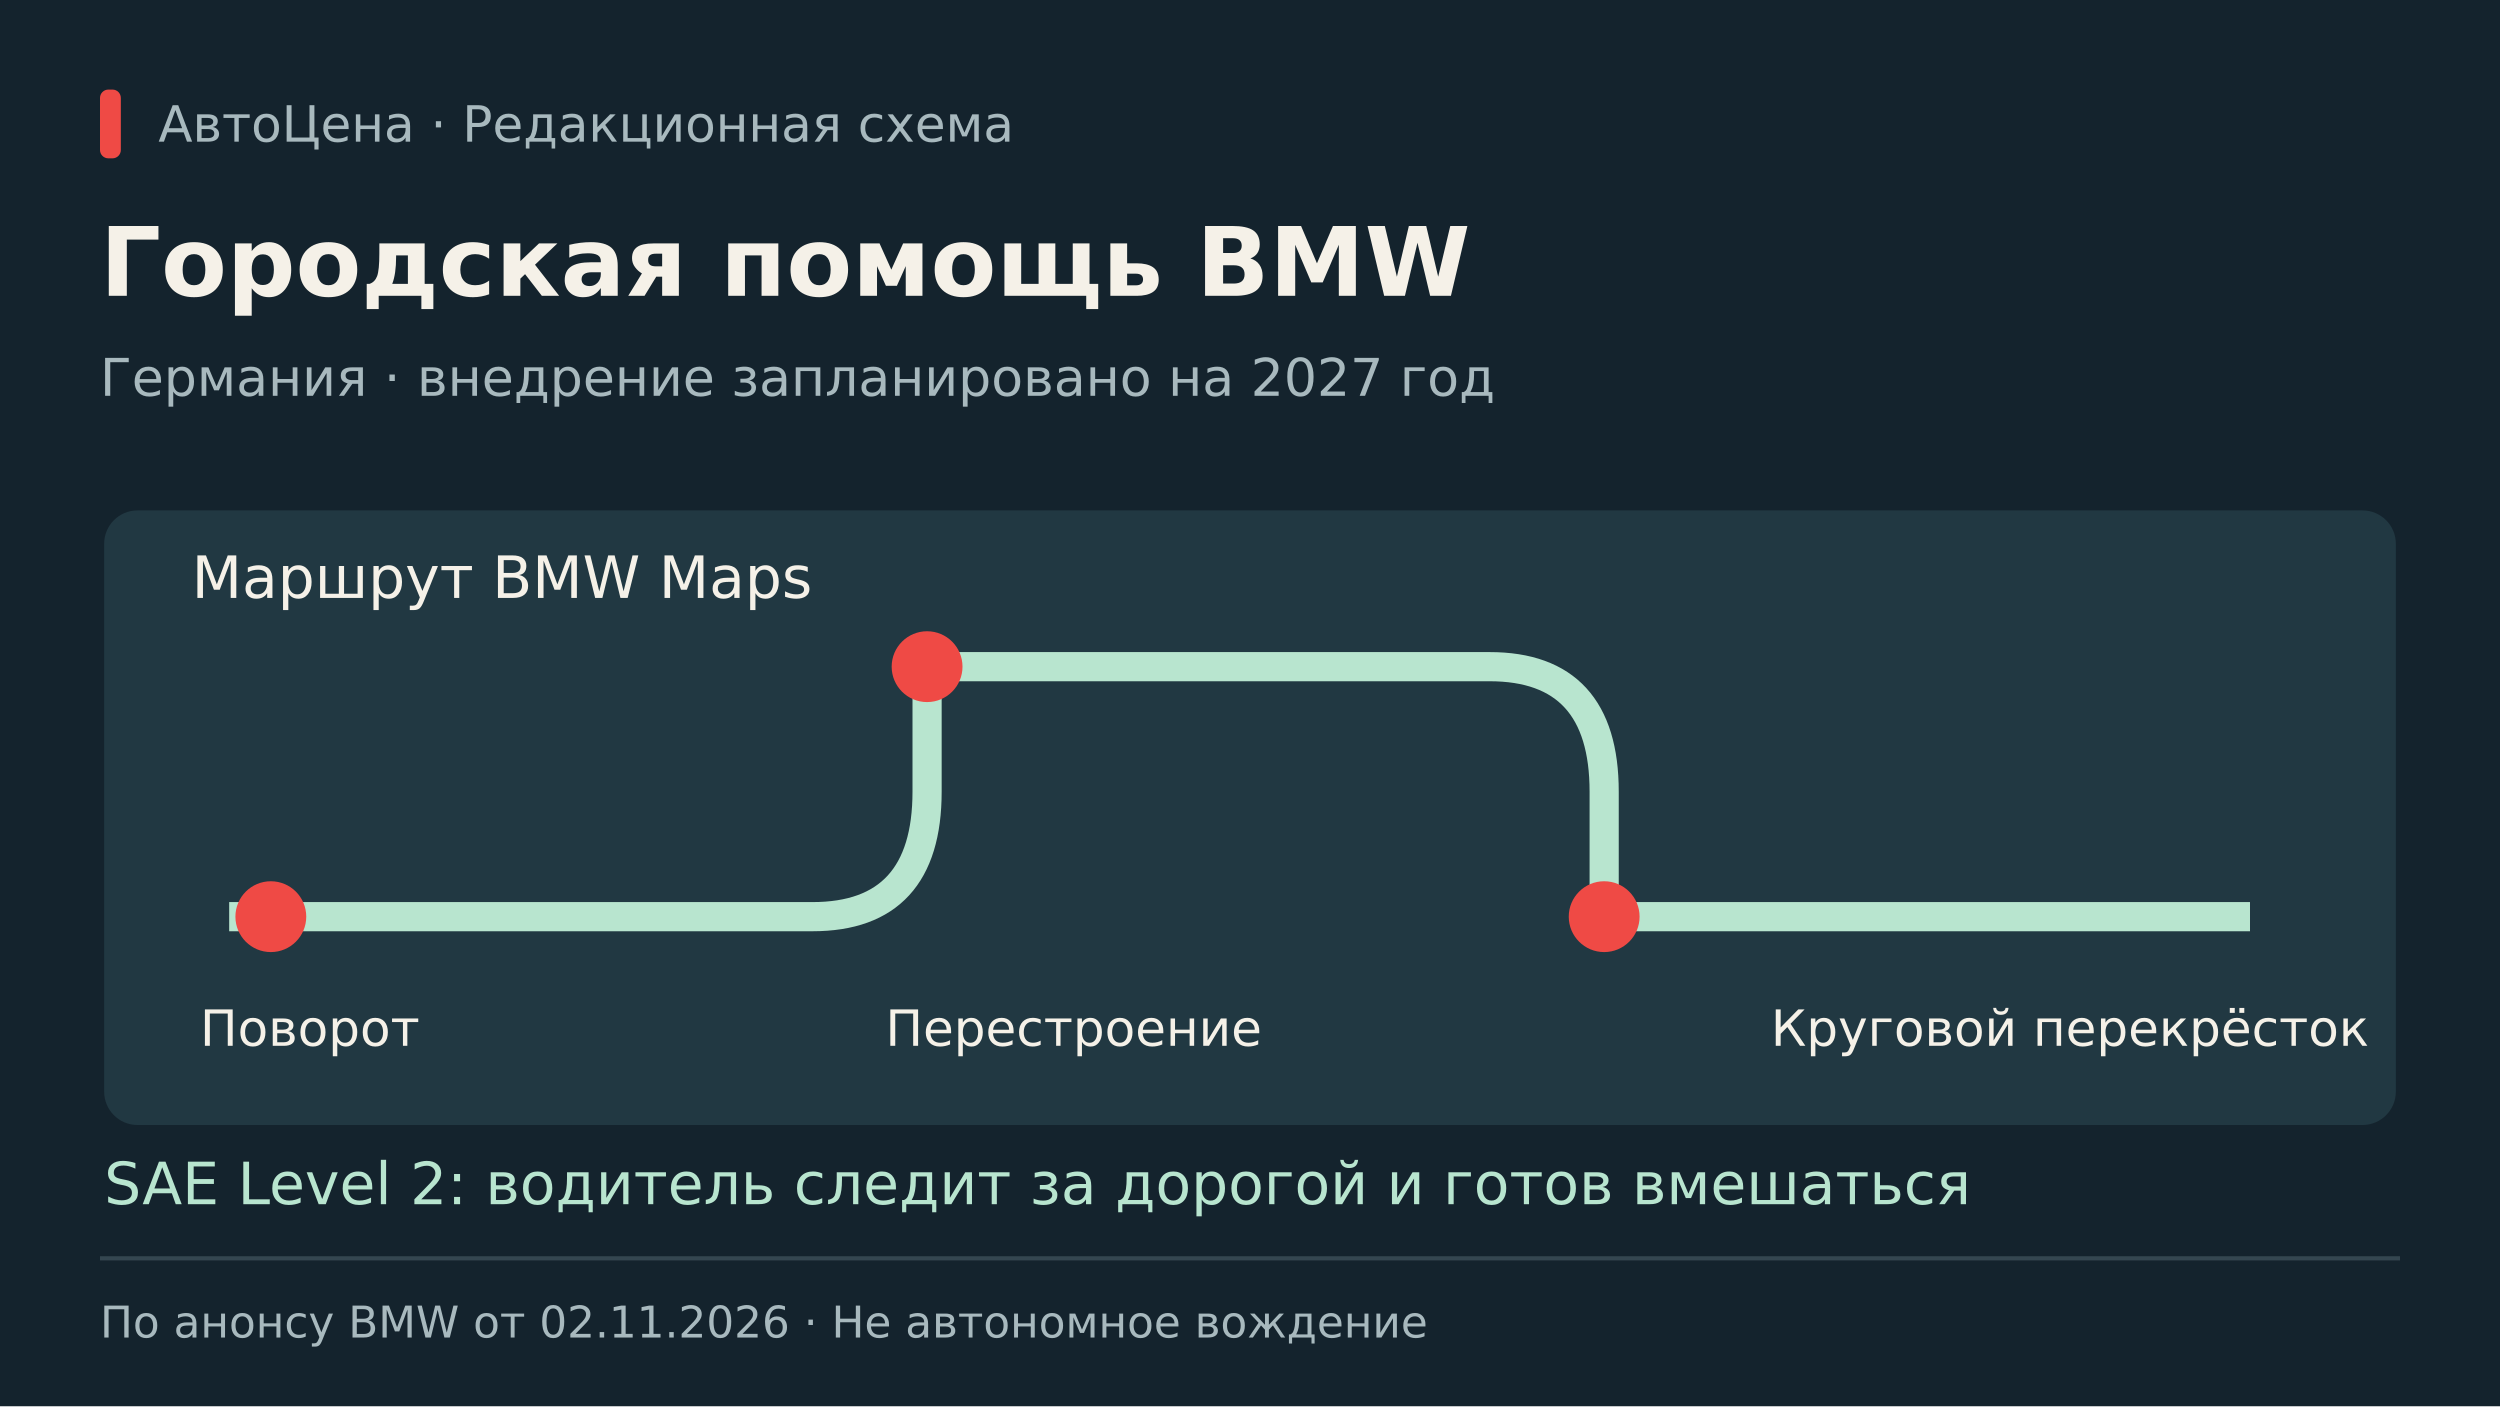
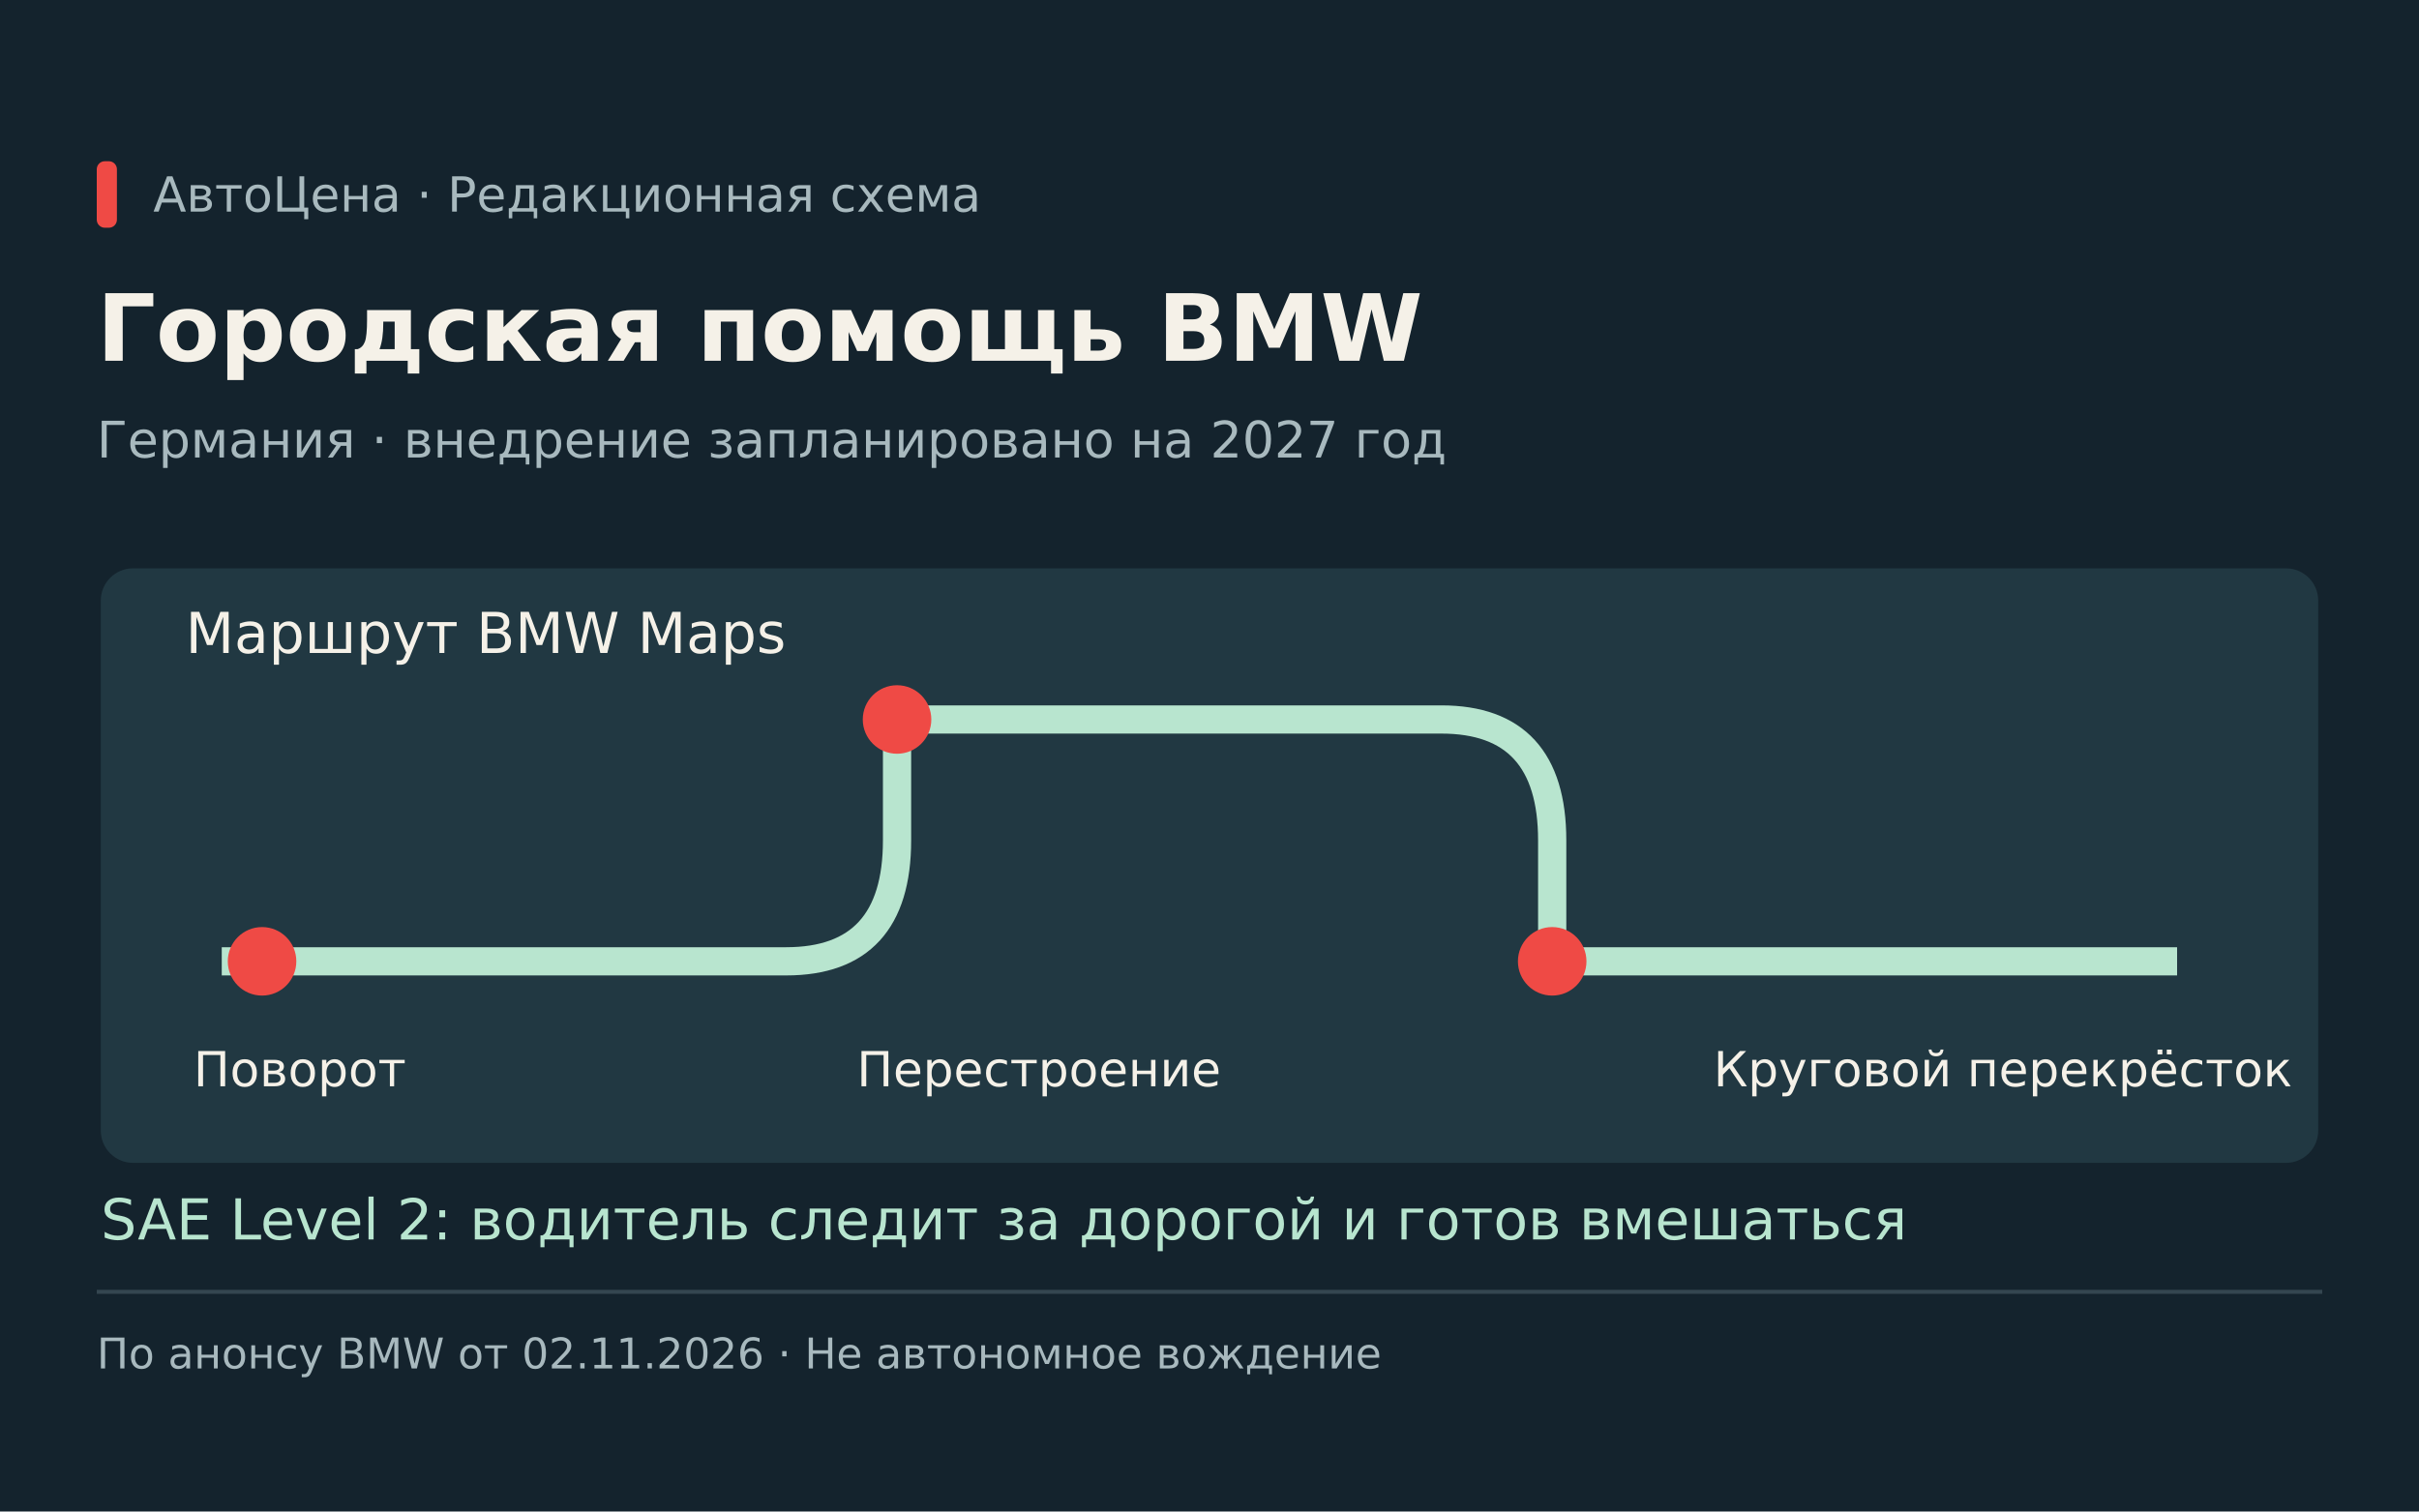
- <svg xmlns="http://www.w3.org/2000/svg" width="1200" height="675" viewBox="0 0 1200 675" role="img">
-   <rect width="1200" height="675" fill="#14232d" />
-   <g font-family="DejaVu Sans, sans-serif">
+ <svg xmlns="http://www.w3.org/2000/svg" width="1200" height="750" viewBox="0 0 1200 750" role="img">
+   <rect width="1200" height="750" fill="#14232d" />
+   <g transform="translate(0,37)" font-family="DejaVu Sans, sans-serif">
    <rect x="48" y="43" width="10" height="33" rx="4" fill="#ef4a45" />
    <text x="76" y="68" font-size="24" fill="#a8b9be" font-weight="400">АвтоЦена · Редакционная схема</text>
    <text x="48" y="142" font-size="46" fill="#f5f1e8" font-weight="700">Городская помощь BMW</text>
    <text x="48" y="190" font-size="25" fill="#a8b9be" font-weight="400">Германия · внедрение запланировано на 2027 год</text>
    <rect x="50" y="245" width="1100" height="295" rx="16" fill="#213842" />
    <path d="M110 440 H390 Q445 440 445 380 V320 H715 Q770 320 770 380 V440 H1080" stroke="#b8e5cf" stroke-width="14" fill="none" />
    <circle cx="130" cy="440" r="17" fill="#ef4a45" />
    <circle cx="445" cy="320" r="17" fill="#ef4a45" />
    <circle cx="770" cy="440" r="17" fill="#ef4a45" />
    <text x="92" y="287" font-size="28" fill="#f5f1e8" font-weight="400">Маршрут BMW Maps</text>
    <text x="96" y="502" font-size="24" fill="#f5f1e8" font-weight="400">Поворот</text>
    <text x="425" y="502" font-size="24" fill="#f5f1e8" font-weight="400">Перестроение</text>
    <text x="850" y="502" font-size="24" fill="#f5f1e8" font-weight="400">Круговой перекрёсток</text>
    <text x="50" y="578" font-size="28" fill="#b8e5cf" font-weight="400">SAE Level 2: водитель следит за дорогой и готов вмешаться</text>
    <path d="M48 604 L1152 604" fill="none" stroke="#344650" stroke-width="2" />
    <text x="48" y="642" font-size="21" fill="#a8b9be" font-weight="400">По анонсу BMW от 02.11.2026 · Не автономное вождение</text>
  </g>
</svg>
